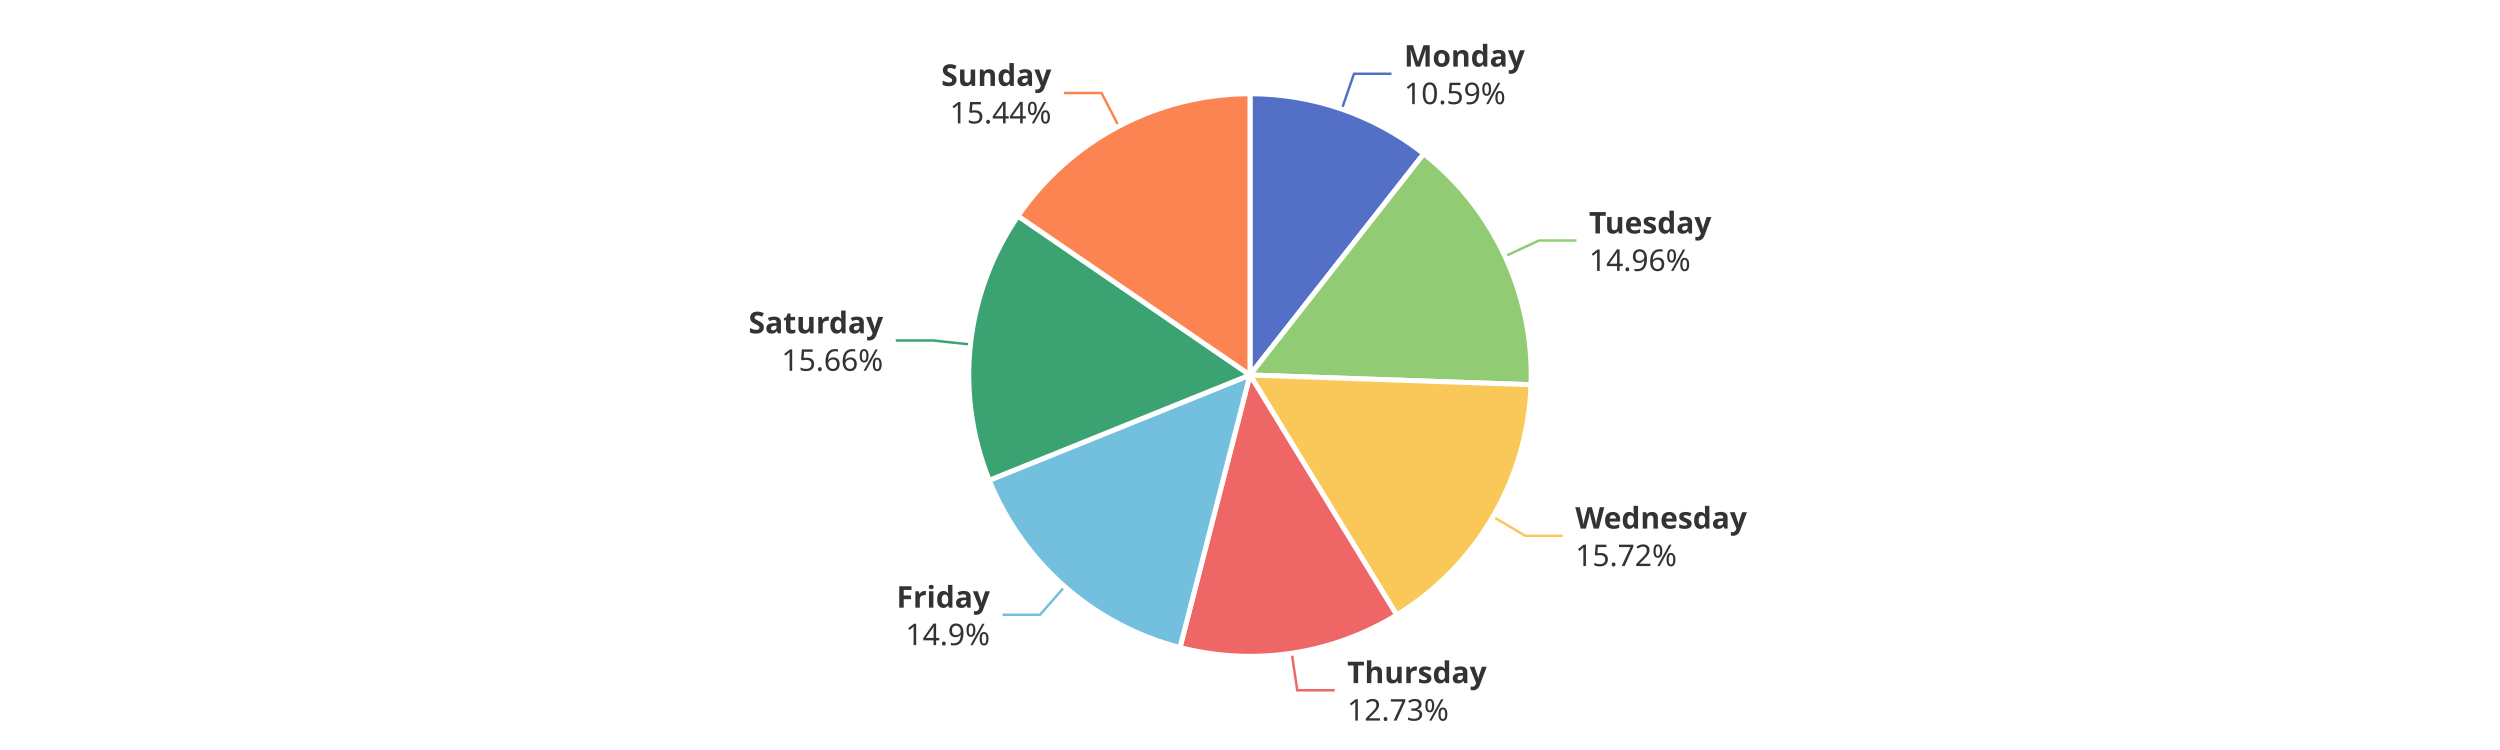
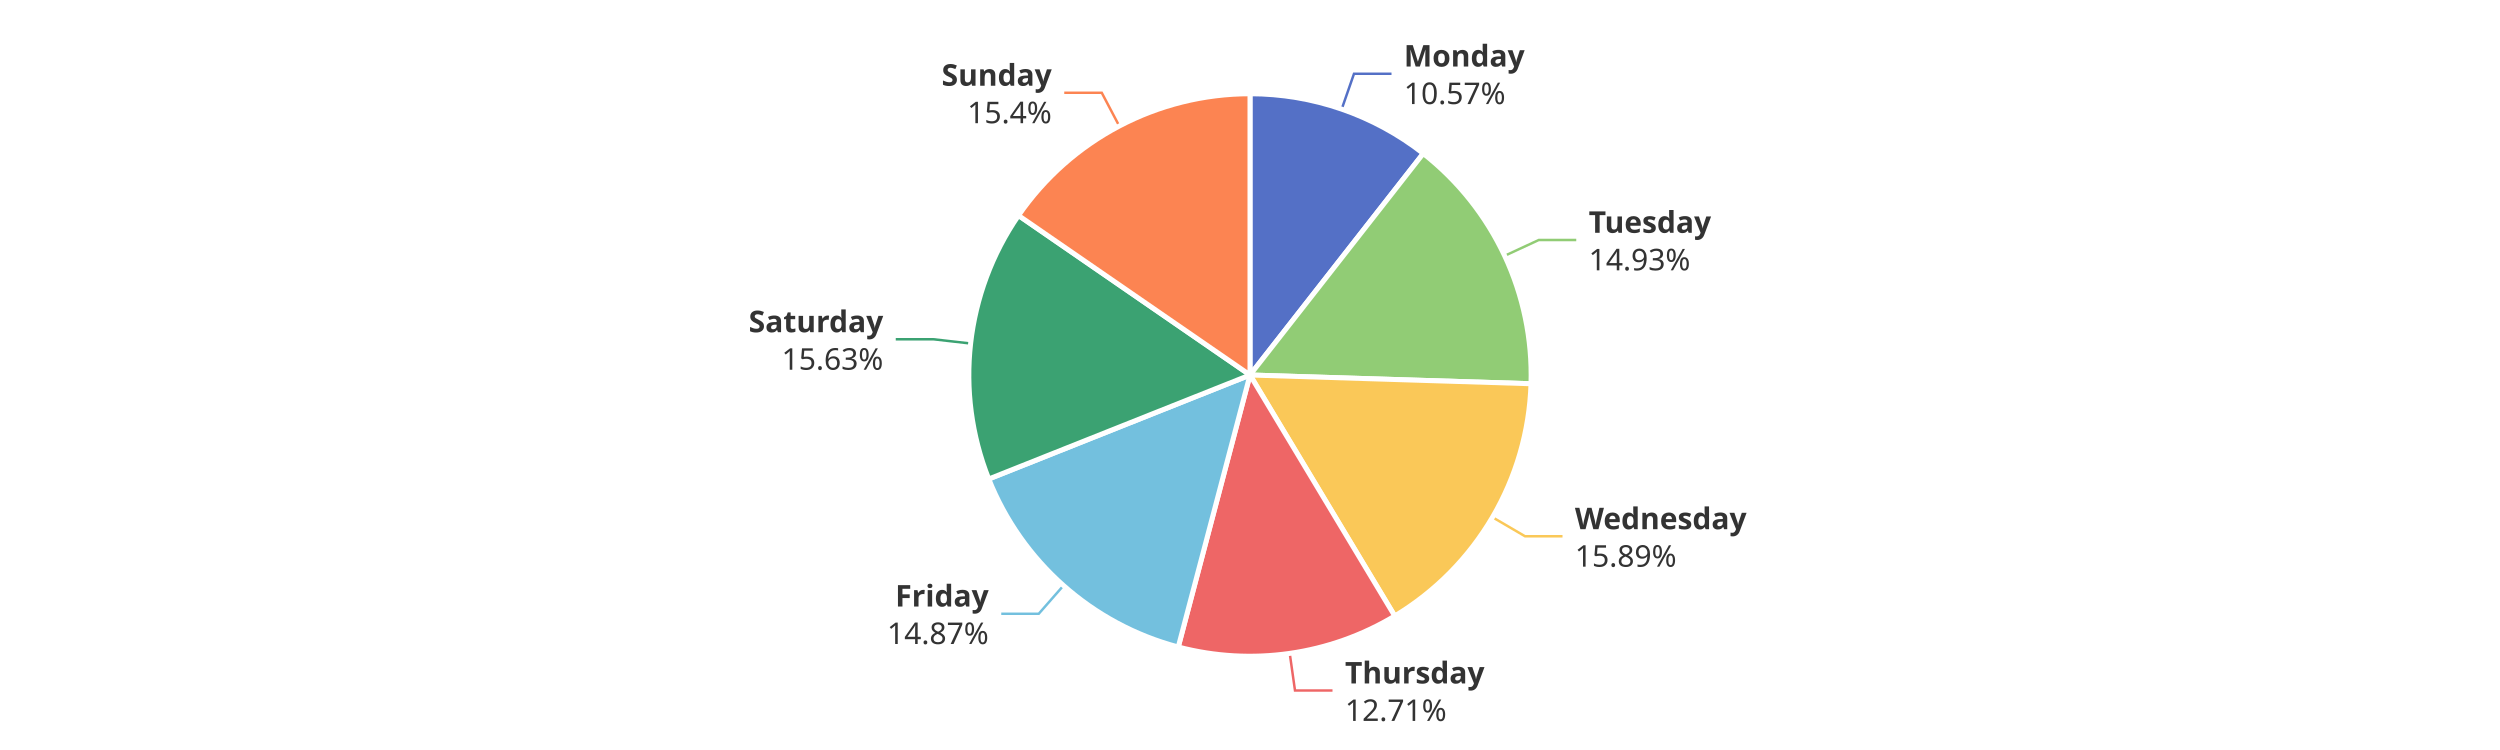
<svg xmlns="http://www.w3.org/2000/svg" width="1000" height="300" version="1.1" baseProfile="full" viewBox="0 0 1000 300">
  <rect width="1000" height="300" x="0" y="0" id="0" fill="#ffffff" />
-   <polyline points="536.7 43.7 541.6 29.5 556.6 29.5" fill="none" stroke="#5470c6" />
-   <polyline points="602 102.5 615.6 96.2 630.6 96.2" fill="none" stroke="#91cc75" />
-   <polyline points="597.2 206.7 610.1 214.3 625.1 214.3" fill="none" stroke="#fac858" />
-   <polyline points="516.7 261.3 518.9 276.1 533.9 276.1" fill="none" stroke="#ee6666" />
-   <polyline points="425.9 234.6 416 245.9 401 245.9" fill="none" stroke="#73c0de" />
-   <polyline points="388.2 137.8 373.3 136.2 358.3 136.2" fill="none" stroke="#3ba272" />
-   <polyline points="447.5 50.5 440.6 37.2 425.6 37.2" fill="none" stroke="#fc8452" />
-   <path d="M500 37.5A112.5 112.5 0 0 1 569.5 61.5L500 150Z" fill="#5470c6" stroke="#fff" stroke-width="2" stroke-linejoin="round" />
-   <path d="M569.5 61.5A112.5 112.5 0 0 1 612.4 153.9L500 150Z" fill="#91cc75" stroke="#fff" stroke-width="2" stroke-linejoin="round" />
-   <path d="M612.4 153.9A112.5 112.5 0 0 1 558.7 246L500 150Z" fill="#fac858" stroke="#fff" stroke-width="2" stroke-linejoin="round" />
-   <path d="M558.7 246A112.5 112.5 0 0 1 472 259L500 150Z" fill="#ee6666" stroke="#fff" stroke-width="2" stroke-linejoin="round" />
-   <path d="M472 259A112.5 112.5 0 0 1 395.7 192.1L500 150Z" fill="#73c0de" stroke="#fff" stroke-width="2" stroke-linejoin="round" />
-   <path d="M395.7 192.1A112.5 112.5 0 0 1 407.2 86.4L500 150Z" fill="#3ba272" stroke="#fff" stroke-width="2" stroke-linejoin="round" />
-   <path d="M407.2 86.4A112.5 112.5 0 0 1 500 37.5L500 150Z" fill="#fc8452" stroke="#fff" stroke-width="2" stroke-linejoin="round" />
-   <path d="M0 -15l42.8 0l0 30l-42.8 0Z" transform="translate(561.6404 29.4914)" fill="none" />
-   <text dominant-baseline="central" text-anchor="start" style="font-size:12px;font-family:sans-serif;font-weight:bold;" y="-7.5" transform="translate(561.6404 29.4914)" fill="#333" stroke="rgb(255,255,255)" stroke-width="2" paint-order="stroke" stroke-miterlimit="2">Monday</text>
-   <text dominant-baseline="central" text-anchor="start" style="font-size:12px;font-family:sans-serif;" y="7.5" transform="translate(561.6404 29.4914)" fill="#333" stroke="rgb(255,255,255)" stroke-width="2" paint-order="stroke" stroke-miterlimit="2">10.59%</text>
-   <path d="M0 -15l46.2 0l0 30l-46.2 0Z" transform="translate(635.6031 96.2211)" fill="none" />
-   <text dominant-baseline="central" text-anchor="start" style="font-size:12px;font-family:sans-serif;font-weight:bold;" y="-7.5" transform="translate(635.6031 96.2211)" fill="#333" stroke="rgb(255,255,255)" stroke-width="2" paint-order="stroke" stroke-miterlimit="2">Tuesday</text>
-   <text dominant-baseline="central" text-anchor="start" style="font-size:12px;font-family:sans-serif;" y="7.5" transform="translate(635.6031 96.2211)" fill="#333" stroke="rgb(255,255,255)" stroke-width="2" paint-order="stroke" stroke-miterlimit="2">14.96%</text>
-   <path d="M0 -15l63.6 0l0 30l-63.6 0Z" transform="translate(630.1099 214.2812)" fill="none" />
-   <text dominant-baseline="central" text-anchor="start" style="font-size:12px;font-family:sans-serif;font-weight:bold;" y="-7.5" transform="translate(630.1099 214.2812)" fill="#333" stroke="rgb(255,255,255)" stroke-width="2" paint-order="stroke" stroke-miterlimit="2">Wednesday</text>
-   <text dominant-baseline="central" text-anchor="start" style="font-size:12px;font-family:sans-serif;" y="7.5" transform="translate(630.1099 214.2812)" fill="#333" stroke="rgb(255,255,255)" stroke-width="2" paint-order="stroke" stroke-miterlimit="2">15.72%</text>
-   <path d="M0 -15l50.2 0l0 30l-50.2 0Z" transform="translate(538.8765 276.0949)" fill="none" />
-   <text dominant-baseline="central" text-anchor="start" style="font-size:12px;font-family:sans-serif;font-weight:bold;" y="-7.5" transform="translate(538.8765 276.0949)" fill="#333" stroke="rgb(255,255,255)" stroke-width="2" paint-order="stroke" stroke-miterlimit="2">Thursday</text>
-   <text dominant-baseline="central" text-anchor="start" style="font-size:12px;font-family:sans-serif;" y="7.5" transform="translate(538.8765 276.0949)" fill="#333" stroke="rgb(255,255,255)" stroke-width="2" paint-order="stroke" stroke-miterlimit="2">12.73%</text>
-   <path d="M-34.2 -15l34.2 0l0 30l-34.2 0Z" transform="translate(395.9836 245.9036)" fill="none" />
-   <text dominant-baseline="central" text-anchor="end" style="font-size:12px;font-family:sans-serif;font-weight:bold;" y="-7.5" transform="translate(395.9836 245.9036)" fill="#333" stroke="rgb(255,255,255)" stroke-width="2" paint-order="stroke" stroke-miterlimit="2">Friday</text>
-   <text dominant-baseline="central" text-anchor="end" style="font-size:12px;font-family:sans-serif;" y="7.5" transform="translate(395.9836 245.9036)" fill="#333" stroke="rgb(255,255,255)" stroke-width="2" paint-order="stroke" stroke-miterlimit="2">14.9%</text>
-   <path d="M-48.2 -15l48.2 0l0 30l-48.2 0Z" transform="translate(353.2525 136.1681)" fill="none" />
-   <text dominant-baseline="central" text-anchor="end" style="font-size:12px;font-family:sans-serif;font-weight:bold;" y="-7.5" transform="translate(353.2525 136.1681)" fill="#333" stroke="rgb(255,255,255)" stroke-width="2" paint-order="stroke" stroke-miterlimit="2">Saturday</text>
-   <text dominant-baseline="central" text-anchor="end" style="font-size:12px;font-family:sans-serif;" y="7.5" transform="translate(353.2525 136.1681)" fill="#333" stroke="rgb(255,255,255)" stroke-width="2" paint-order="stroke" stroke-miterlimit="2">15.66%</text>
-   <path d="M-40.9 -15l40.9 0l0 30l-40.9 0Z" transform="translate(420.5515 37.2076)" fill="none" />
-   <text dominant-baseline="central" text-anchor="end" style="font-size:12px;font-family:sans-serif;font-weight:bold;" y="-7.5" transform="translate(420.5515 37.2076)" fill="#333" stroke="rgb(255,255,255)" stroke-width="2" paint-order="stroke" stroke-miterlimit="2">Sunday</text>
-   <text dominant-baseline="central" text-anchor="end" style="font-size:12px;font-family:sans-serif;" y="7.5" transform="translate(420.5515 37.2076)" fill="#333" stroke="rgb(255,255,255)" stroke-width="2" paint-order="stroke" stroke-miterlimit="2">15.44%</text>
+   <polyline points="536.7 43.6 541.6 29.5 556.6 29.5" fill="none" stroke="#5470c6" />
+   <polyline points="601.9 102.3 615.5 96 630.5 96" fill="none" stroke="#91cc75" />
+   <polyline points="597 206.9 610 214.5 625 214.5" fill="none" stroke="#fac858" />
+   <polyline points="515.9 261.4 518 276.2 533 276.2" fill="none" stroke="#ee6666" />
+   <polyline points="425.4 234.2 415.5 245.5 400.5 245.5" fill="none" stroke="#73c0de" />
+   <polyline points="388.2 137.4 373.3 135.7 358.3 135.7" fill="none" stroke="#3ba272" />
+   <polyline points="447.7 50.4 440.7 37.1 425.7 37.1" fill="none" stroke="#fc8452" />
+   <path d="M500 37.5A112.5 112.5 0 0 1 569.3 61.4L500 150Z" fill="#5470c6" stroke="#fff" stroke-width="2" stroke-linejoin="round" />
+   <path d="M569.3 61.4A112.5 112.5 0 0 1 612.4 153.5L500 150Z" fill="#91cc75" stroke="#fff" stroke-width="2" stroke-linejoin="round" />
+   <path d="M612.4 153.5A112.5 112.5 0 0 1 557.9 246.4L500 150Z" fill="#fac858" stroke="#fff" stroke-width="2" stroke-linejoin="round" />
+   <path d="M557.9 246.4A112.5 112.5 0 0 1 471.3 258.8L500 150Z" fill="#ee6666" stroke="#fff" stroke-width="2" stroke-linejoin="round" />
+   <path d="M471.3 258.8A112.5 112.5 0 0 1 395.5 191.6L500 150Z" fill="#73c0de" stroke="#fff" stroke-width="2" stroke-linejoin="round" />
+   <path d="M395.5 191.6A112.5 112.5 0 0 1 407.4 86.2L500 150Z" fill="#3ba272" stroke="#fff" stroke-width="2" stroke-linejoin="round" />
+   <path d="M407.4 86.2A112.5 112.5 0 0 1 500 37.5L500 150Z" fill="#fc8452" stroke="#fff" stroke-width="2" stroke-linejoin="round" />
+   <path d="M0 -15l42.8 0l0 30l-42.8 0Z" transform="translate(561.5646 29.4652)" fill="none" />
+   <text dominant-baseline="central" text-anchor="start" style="font-size:12px;font-family:sans-serif;font-weight:bold;" y="-7.5" transform="translate(561.5646 29.4652)" fill="#333" stroke="rgb(255,255,255)" stroke-width="2" paint-order="stroke" stroke-miterlimit="2">Monday</text>
+   <text dominant-baseline="central" text-anchor="start" style="font-size:12px;font-family:sans-serif;" y="7.5" transform="translate(561.5646 29.4652)" fill="#333" stroke="rgb(255,255,255)" stroke-width="2" paint-order="stroke" stroke-miterlimit="2">10.57%</text>
+   <path d="M0 -15l46.2 0l0 30l-46.2 0Z" transform="translate(635.4846 95.967)" fill="none" />
+   <text dominant-baseline="central" text-anchor="start" style="font-size:12px;font-family:sans-serif;font-weight:bold;" y="-7.5" transform="translate(635.4846 95.967)" fill="#333" stroke="rgb(255,255,255)" stroke-width="2" paint-order="stroke" stroke-miterlimit="2">Tuesday</text>
+   <text dominant-baseline="central" text-anchor="start" style="font-size:12px;font-family:sans-serif;" y="7.5" transform="translate(635.4846 95.967)" fill="#333" stroke="rgb(255,255,255)" stroke-width="2" paint-order="stroke" stroke-miterlimit="2">14.93%</text>
+   <path d="M0 -15l63.6 0l0 30l-63.6 0Z" transform="translate(629.9682 214.5231)" fill="none" />
+   <text dominant-baseline="central" text-anchor="start" style="font-size:12px;font-family:sans-serif;font-weight:bold;" y="-7.5" transform="translate(629.9682 214.5231)" fill="#333" stroke="rgb(255,255,255)" stroke-width="2" paint-order="stroke" stroke-miterlimit="2">Wednesday</text>
+   <text dominant-baseline="central" text-anchor="start" style="font-size:12px;font-family:sans-serif;" y="7.5" transform="translate(629.9682 214.5231)" fill="#333" stroke="rgb(255,255,255)" stroke-width="2" paint-order="stroke" stroke-miterlimit="2">15.89%</text>
+   <path d="M0 -15l50.2 0l0 30l-50.2 0Z" transform="translate(538.0046 276.2224)" fill="none" />
+   <text dominant-baseline="central" text-anchor="start" style="font-size:12px;font-family:sans-serif;font-weight:bold;" y="-7.5" transform="translate(538.0046 276.2224)" fill="#333" stroke="rgb(255,255,255)" stroke-width="2" paint-order="stroke" stroke-miterlimit="2">Thursday</text>
+   <text dominant-baseline="central" text-anchor="start" style="font-size:12px;font-family:sans-serif;" y="7.5" transform="translate(538.0046 276.2224)" fill="#333" stroke="rgb(255,255,255)" stroke-width="2" paint-order="stroke" stroke-miterlimit="2">12.71%</text>
+   <path d="M-40.9 -15l40.9 0l0 30l-40.9 0Z" transform="translate(395.4726 245.4535)" fill="none" />
+   <text dominant-baseline="central" text-anchor="end" style="font-size:12px;font-family:sans-serif;font-weight:bold;" y="-7.5" transform="translate(395.4726 245.4535)" fill="#333" stroke="rgb(255,255,255)" stroke-width="2" paint-order="stroke" stroke-miterlimit="2">Friday</text>
+   <text dominant-baseline="central" text-anchor="end" style="font-size:12px;font-family:sans-serif;" y="7.5" transform="translate(395.4726 245.4535)" fill="#333" stroke="rgb(255,255,255)" stroke-width="2" paint-order="stroke" stroke-miterlimit="2">14.87%</text>
+   <path d="M-48.2 -15l48.2 0l0 30l-48.2 0Z" transform="translate(353.3011 135.7302)" fill="none" />
+   <text dominant-baseline="central" text-anchor="end" style="font-size:12px;font-family:sans-serif;font-weight:bold;" y="-7.5" transform="translate(353.3011 135.7302)" fill="#333" stroke="rgb(255,255,255)" stroke-width="2" paint-order="stroke" stroke-miterlimit="2">Saturday</text>
+   <text dominant-baseline="central" text-anchor="end" style="font-size:12px;font-family:sans-serif;" y="7.5" transform="translate(353.3011 135.7302)" fill="#333" stroke="rgb(255,255,255)" stroke-width="2" paint-order="stroke" stroke-miterlimit="2">15.63%</text>
+   <path d="M-40.9 -15l40.9 0l0 30l-40.9 0Z" transform="translate(420.6932 37.133)" fill="none" />
+   <text dominant-baseline="central" text-anchor="end" style="font-size:12px;font-family:sans-serif;font-weight:bold;" y="-7.5" transform="translate(420.6932 37.133)" fill="#333" stroke="rgb(255,255,255)" stroke-width="2" paint-order="stroke" stroke-miterlimit="2">Sunday</text>
+   <text dominant-baseline="central" text-anchor="end" style="font-size:12px;font-family:sans-serif;" y="7.5" transform="translate(420.6932 37.133)" fill="#333" stroke="rgb(255,255,255)" stroke-width="2" paint-order="stroke" stroke-miterlimit="2">15.4%</text>
</svg>
